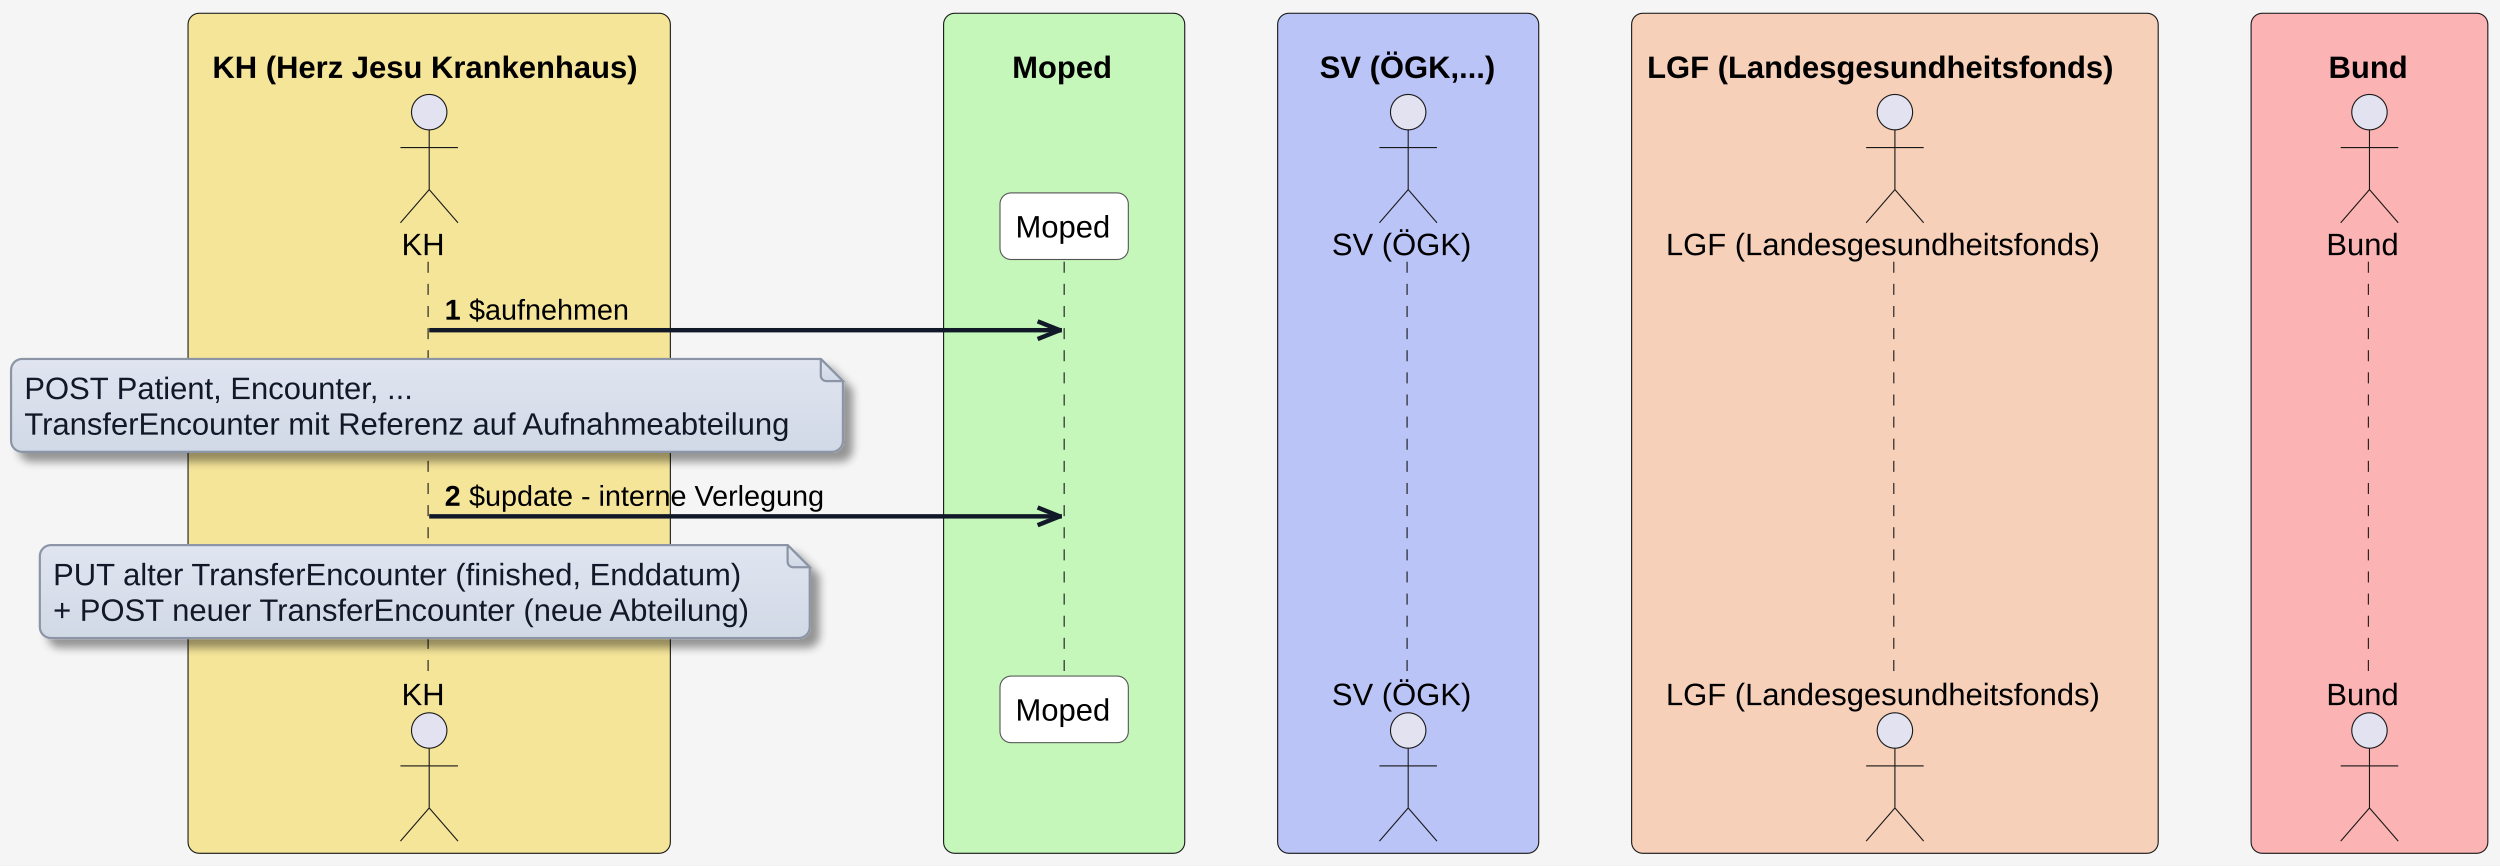
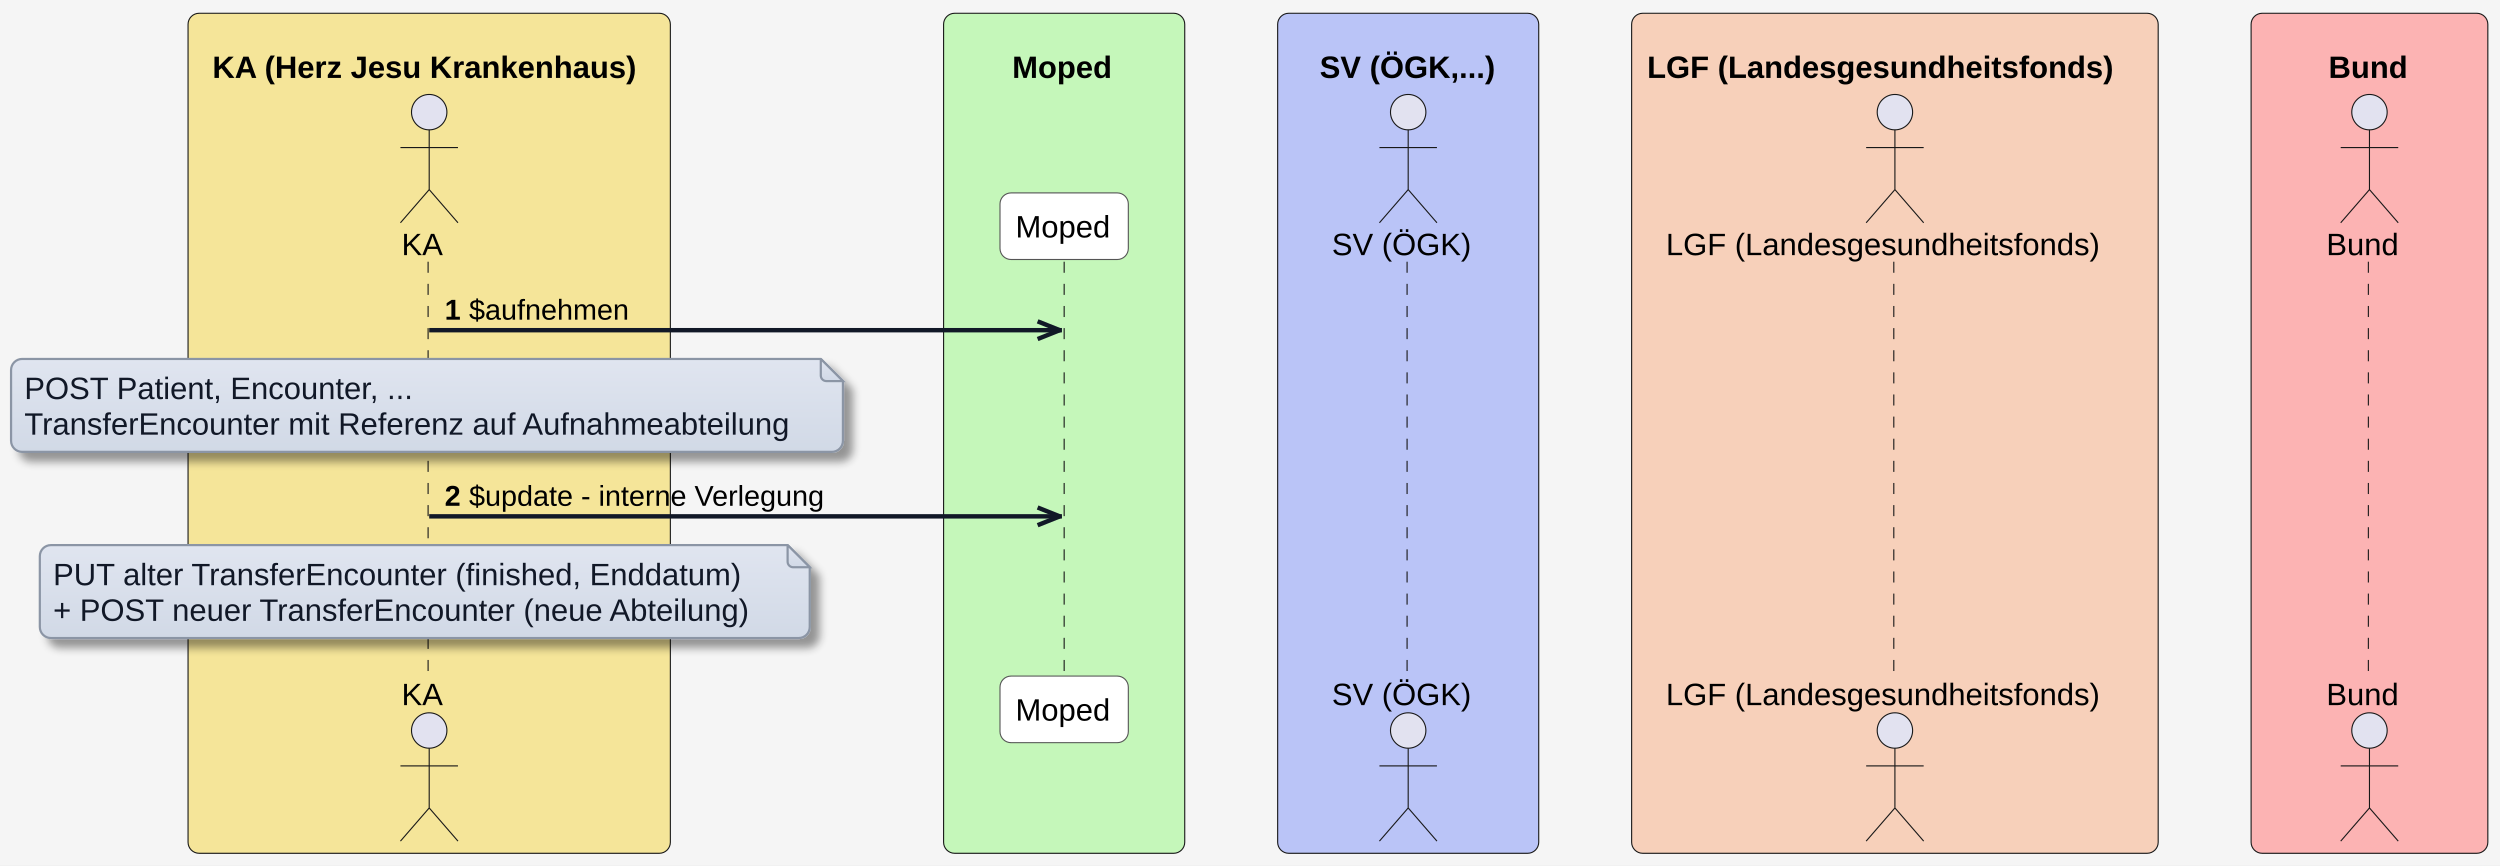
<svg xmlns="http://www.w3.org/2000/svg" contentStyleType="text/css" height="391px" preserveAspectRatio="none" style="width:1130px;height:391px;background:#F5F5F5;" version="1.1" viewBox="0 0 1130 391" width="1130px" zoomAndPan="magnify">
  <defs>
    <linearGradient id="g1vkpq45m3zqy70" x1="50%" x2="50%" y1="0%" y2="100%">
      <stop offset="0%" stop-color="#E0E5F0" />
      <stop offset="100%" stop-color="#D1D9E6" />
    </linearGradient>
    <filter height="300%" id="f1vkpq45m3zqy7" width="300%" x="-1" y="-1">
      <feGaussianBlur result="blurOut" stdDeviation="2.0" />
      <feColorMatrix in="blurOut" result="blurOut2" type="matrix" values="0 0 0 0 0 0 0 0 0 0 0 0 0 0 0 0 0 0 .4 0" />
      <feOffset dx="4.0" dy="4.0" in="blurOut2" result="blurOut3" />
      <feBlend in="SourceGraphic" in2="blurOut3" mode="normal" />
    </filter>
  </defs>
  <g>
    <rect fill="#F5F5F5" height="391" style="stroke:none;stroke-width:1.0;" width="1130" x="0" y="0" />
    <rect fill="#F5E599" height="379.687" rx="5" ry="5" style="stroke:#181818;stroke-width:0.5;" width="218" x="85" y="6" />
    <text fill="#000000" font-family="Arial" font-size="14" font-weight="bold" lengthAdjust="spacing" textLength="4" x="88" y="19.132"> </text>
-     <text fill="#000000" font-family="Arial" font-size="14" font-weight="bold" lengthAdjust="spacing" textLength="196" x="96" y="35.23">KH (Herz Jesu Krankenhaus)</text>
+     <text fill="#000000" font-family="Arial" font-size="14" font-weight="bold" lengthAdjust="spacing" textLength="196" x="96" y="35.23">KA (Herz Jesu Krankenhaus)</text>
    <rect fill="#C5F7BA" height="379.687" rx="5" ry="5" style="stroke:#181818;stroke-width:0.5;" width="109" x="426.5" y="6" />
    <text fill="#000000" font-family="Arial" font-size="14" font-weight="bold" lengthAdjust="spacing" textLength="4" x="429.5" y="19.132"> </text>
    <text fill="#000000" font-family="Arial" font-size="14" font-weight="bold" lengthAdjust="spacing" textLength="47" x="457.5" y="35.23">Moped</text>
    <rect fill="#BAC4F7" height="379.687" rx="5" ry="5" style="stroke:#181818;stroke-width:0.5;" width="118" x="577.5" y="6" />
    <text fill="#000000" font-family="Arial" font-size="14" font-weight="bold" lengthAdjust="spacing" textLength="4" x="580.5" y="19.132"> </text>
    <text fill="#000000" font-family="Arial" font-size="14" font-weight="bold" lengthAdjust="spacing" textLength="80" x="596.5" y="35.23">SV (ÖGK,...)</text>
    <rect fill="#F7D0BA" height="379.687" rx="5" ry="5" style="stroke:#181818;stroke-width:0.5;" width="238" x="737.5" y="6" />
    <text fill="#000000" font-family="Arial" font-size="14" font-weight="bold" lengthAdjust="spacing" textLength="4" x="740.5" y="19.132"> </text>
    <text fill="#000000" font-family="Arial" font-size="14" font-weight="bold" lengthAdjust="spacing" textLength="220" x="744.5" y="35.23">LGF (Landesgesundheitsfonds)</text>
    <rect fill="#FCB3B3" height="379.687" rx="5" ry="5" style="stroke:#181818;stroke-width:0.5;" width="107" x="1017.5" y="6" />
    <text fill="#000000" font-family="Arial" font-size="14" font-weight="bold" lengthAdjust="spacing" textLength="4" x="1020.5" y="19.132"> </text>
    <text fill="#000000" font-family="Arial" font-size="14" font-weight="bold" lengthAdjust="spacing" textLength="37" x="1052.5" y="35.23">Bund</text>
    <line style="stroke:#181818;stroke-width:0.5;stroke-dasharray:5.0,5.0;" x1="193.5" x2="193.5" y1="118.296" y2="306.588" />
    <line style="stroke:#181818;stroke-width:0.5;stroke-dasharray:5.0,5.0;" x1="481" x2="481" y1="118.296" y2="306.588" />
    <line style="stroke:#181818;stroke-width:0.5;stroke-dasharray:5.0,5.0;" x1="636" x2="636" y1="118.296" y2="306.588" />
    <line style="stroke:#181818;stroke-width:0.5;stroke-dasharray:5.0,5.0;" x1="856" x2="856" y1="118.296" y2="306.588" />
    <line style="stroke:#181818;stroke-width:0.5;stroke-dasharray:5.0,5.0;" x1="1070.5" x2="1070.5" y1="118.296" y2="306.588" />
-     <text fill="#000000" font-family="Arial" font-size="14" lengthAdjust="spacing" textLength="19" x="181.5" y="115.329">KH</text>
+     <text fill="#000000" font-family="Arial" font-size="14" lengthAdjust="spacing" textLength="19" x="181.5" y="115.329">KA</text>
    <ellipse cx="194" cy="50.697" fill="#E2E2F0" rx="8" ry="8" style="stroke:#181818;stroke-width:0.5;" />
    <path d="M194,58.697 L194,85.697 M181,66.697 L207,66.697 M194,85.697 L181,100.697 M194,85.697 L207,100.697 " fill="none" style="stroke:#181818;stroke-width:0.5;" />
-     <text fill="#000000" font-family="Arial" font-size="14" lengthAdjust="spacing" textLength="19" x="181.5" y="318.72">KH</text>
+     <text fill="#000000" font-family="Arial" font-size="14" lengthAdjust="spacing" textLength="19" x="181.5" y="318.72">KA</text>
    <ellipse cx="194" cy="330.187" fill="#E2E2F0" rx="8" ry="8" style="stroke:#181818;stroke-width:0.5;" />
    <path d="M194,338.187 L194,365.187 M181,346.187 L207,346.187 M194,365.187 L181,380.187 M194,365.187 L207,380.187 " fill="none" style="stroke:#181818;stroke-width:0.5;" />
    <rect fill="#FFFFFF" height="30.099" rx="5" ry="5" style="stroke:#555555;stroke-width:0.5;" width="58" x="452" y="87.197" />
    <text fill="#000000" font-family="Arial" font-size="14" lengthAdjust="spacing" textLength="44" x="459" y="107.329">Moped</text>
    <rect fill="#FFFFFF" height="30.099" rx="5" ry="5" style="stroke:#555555;stroke-width:0.5;" width="58" x="452" y="305.588" />
    <text fill="#000000" font-family="Arial" font-size="14" lengthAdjust="spacing" textLength="44" x="459" y="325.72">Moped</text>
    <text fill="#000000" font-family="Arial" font-size="14" lengthAdjust="spacing" textLength="63" x="602" y="115.329">SV (ÖGK)</text>
    <ellipse cx="636.5" cy="50.697" fill="#E2E2F0" rx="8" ry="8" style="stroke:#181818;stroke-width:0.5;" />
    <path d="M636.5,58.697 L636.5,85.697 M623.5,66.697 L649.5,66.697 M636.5,85.697 L623.5,100.697 M636.5,85.697 L649.5,100.697 " fill="none" style="stroke:#181818;stroke-width:0.5;" />
    <text fill="#000000" font-family="Arial" font-size="14" lengthAdjust="spacing" textLength="63" x="602" y="318.72">SV (ÖGK)</text>
    <ellipse cx="636.5" cy="330.187" fill="#E2E2F0" rx="8" ry="8" style="stroke:#181818;stroke-width:0.5;" />
    <path d="M636.5,338.187 L636.5,365.187 M623.5,346.187 L649.5,346.187 M636.5,365.187 L623.5,380.187 M636.5,365.187 L649.5,380.187 " fill="none" style="stroke:#181818;stroke-width:0.5;" />
    <text fill="#000000" font-family="Arial" font-size="14" lengthAdjust="spacing" textLength="201" x="753" y="115.329">LGF (Landesgesundheitsfonds)</text>
    <ellipse cx="856.5" cy="50.697" fill="#E2E2F0" rx="8" ry="8" style="stroke:#181818;stroke-width:0.5;" />
    <path d="M856.5,58.697 L856.5,85.697 M843.5,66.697 L869.5,66.697 M856.5,85.697 L843.5,100.697 M856.5,85.697 L869.5,100.697 " fill="none" style="stroke:#181818;stroke-width:0.5;" />
    <text fill="#000000" font-family="Arial" font-size="14" lengthAdjust="spacing" textLength="201" x="753" y="318.72">LGF (Landesgesundheitsfonds)</text>
    <ellipse cx="856.5" cy="330.187" fill="#E2E2F0" rx="8" ry="8" style="stroke:#181818;stroke-width:0.5;" />
    <path d="M856.5,338.187 L856.5,365.187 M843.5,346.187 L869.5,346.187 M856.5,365.187 L843.5,380.187 M856.5,365.187 L869.5,380.187 " fill="none" style="stroke:#181818;stroke-width:0.5;" />
    <text fill="#000000" font-family="Arial" font-size="14" lengthAdjust="spacing" textLength="33" x="1051.5" y="115.329">Bund</text>
    <ellipse cx="1071" cy="50.697" fill="#E2E2F0" rx="8" ry="8" style="stroke:#181818;stroke-width:0.5;" />
    <path d="M1071,58.697 L1071,85.697 M1058,66.697 L1084,66.697 M1071,85.697 L1058,100.697 M1071,85.697 L1084,100.697 " fill="none" style="stroke:#181818;stroke-width:0.5;" />
    <text fill="#000000" font-family="Arial" font-size="14" lengthAdjust="spacing" textLength="33" x="1051.5" y="318.72">Bund</text>
    <ellipse cx="1071" cy="330.187" fill="#E2E2F0" rx="8" ry="8" style="stroke:#181818;stroke-width:0.5;" />
    <path d="M1071,338.187 L1071,365.187 M1058,346.187 L1084,346.187 M1071,365.187 L1058,380.187 M1071,365.187 L1084,380.187 " fill="none" style="stroke:#181818;stroke-width:0.5;" />
    <line style="stroke:#111827;stroke-width:2.0;" x1="479" x2="469" y1="149.245" y2="145.245" />
    <line style="stroke:#111827;stroke-width:2.0;" x1="479" x2="469" y1="149.245" y2="153.245" />
    <line style="stroke:#111827;stroke-width:2.0;" x1="194" x2="480" y1="149.245" y2="149.245" />
    <text fill="#000000" font-family="Arial" font-size="13" font-weight="bold" lengthAdjust="spacing" textLength="7" x="201" y="144.49">1</text>
    <text fill="#000000" font-family="Arial" font-size="13" lengthAdjust="spacing" textLength="71" x="212" y="144.49">$aufnehmen</text>
    <path d="M5,167.245 L5,199.245 A5,5 0 0 0 10,204.245 L376,204.245 A5,5 0 0 0 381,199.245 L381,172.245 L371,162.245 L10,162.245 A5,5 0 0 0 5,167.245 " fill="url(#g1vkpq45m3zqy70)" filter="url(#f1vkpq45m3zqy7)" style="stroke:#8B95A5;stroke-width:1.0;" />
    <path d="M371,162.245 L371,169.745 A2.5,2.5 0 0 0 373.5,172.245 L381,172.245 L371,162.245 " fill="url(#g1vkpq45m3zqy70)" style="stroke:#8B95A5;stroke-width:1.0;" />
    <text fill="#111827" font-family="Arial" font-size="14" lengthAdjust="spacing" textLength="179" x="11" y="180.376">POST Patient, Encounter, ...</text>
    <text fill="#111827" font-family="Arial" font-size="14" lengthAdjust="spacing" textLength="355" x="11" y="196.475">TransferEncounter mit Referenz auf Aufnahmeabteilung</text>
    <line style="stroke:#111827;stroke-width:2.0;" x1="479" x2="469" y1="233.391" y2="229.391" />
    <line style="stroke:#111827;stroke-width:2.0;" x1="479" x2="469" y1="233.391" y2="237.391" />
    <line style="stroke:#111827;stroke-width:2.0;" x1="194" x2="480" y1="233.391" y2="233.391" />
    <text fill="#000000" font-family="Arial" font-size="13" font-weight="bold" lengthAdjust="spacing" textLength="7" x="201" y="228.636">2</text>
    <text fill="#000000" font-family="Arial" font-size="13" lengthAdjust="spacing" textLength="159" x="212" y="228.636">$update - interne Verlegung</text>
    <path d="M18,251.391 L18,283.391 A5,5 0 0 0 23,288.391 L361,288.391 A5,5 0 0 0 366,283.391 L366,256.391 L356,246.391 L23,246.391 A5,5 0 0 0 18,251.391 " fill="url(#g1vkpq45m3zqy70)" filter="url(#f1vkpq45m3zqy7)" style="stroke:#8B95A5;stroke-width:1.0;" />
    <path d="M356,246.391 L356,253.891 A2.5,2.5 0 0 0 358.5,256.391 L366,256.391 L356,246.391 " fill="url(#g1vkpq45m3zqy70)" style="stroke:#8B95A5;stroke-width:1.0;" />
    <text fill="#111827" font-family="Arial" font-size="14" lengthAdjust="spacing" textLength="319" x="24" y="264.522">PUT alter TransferEncounter (finished, Enddatum)</text>
    <text fill="#111827" font-family="Arial" font-size="14" lengthAdjust="spacing" textLength="323" x="24" y="280.621">+ POST neuer TransferEncounter (neue Abteilung)</text>
  </g>
</svg>
